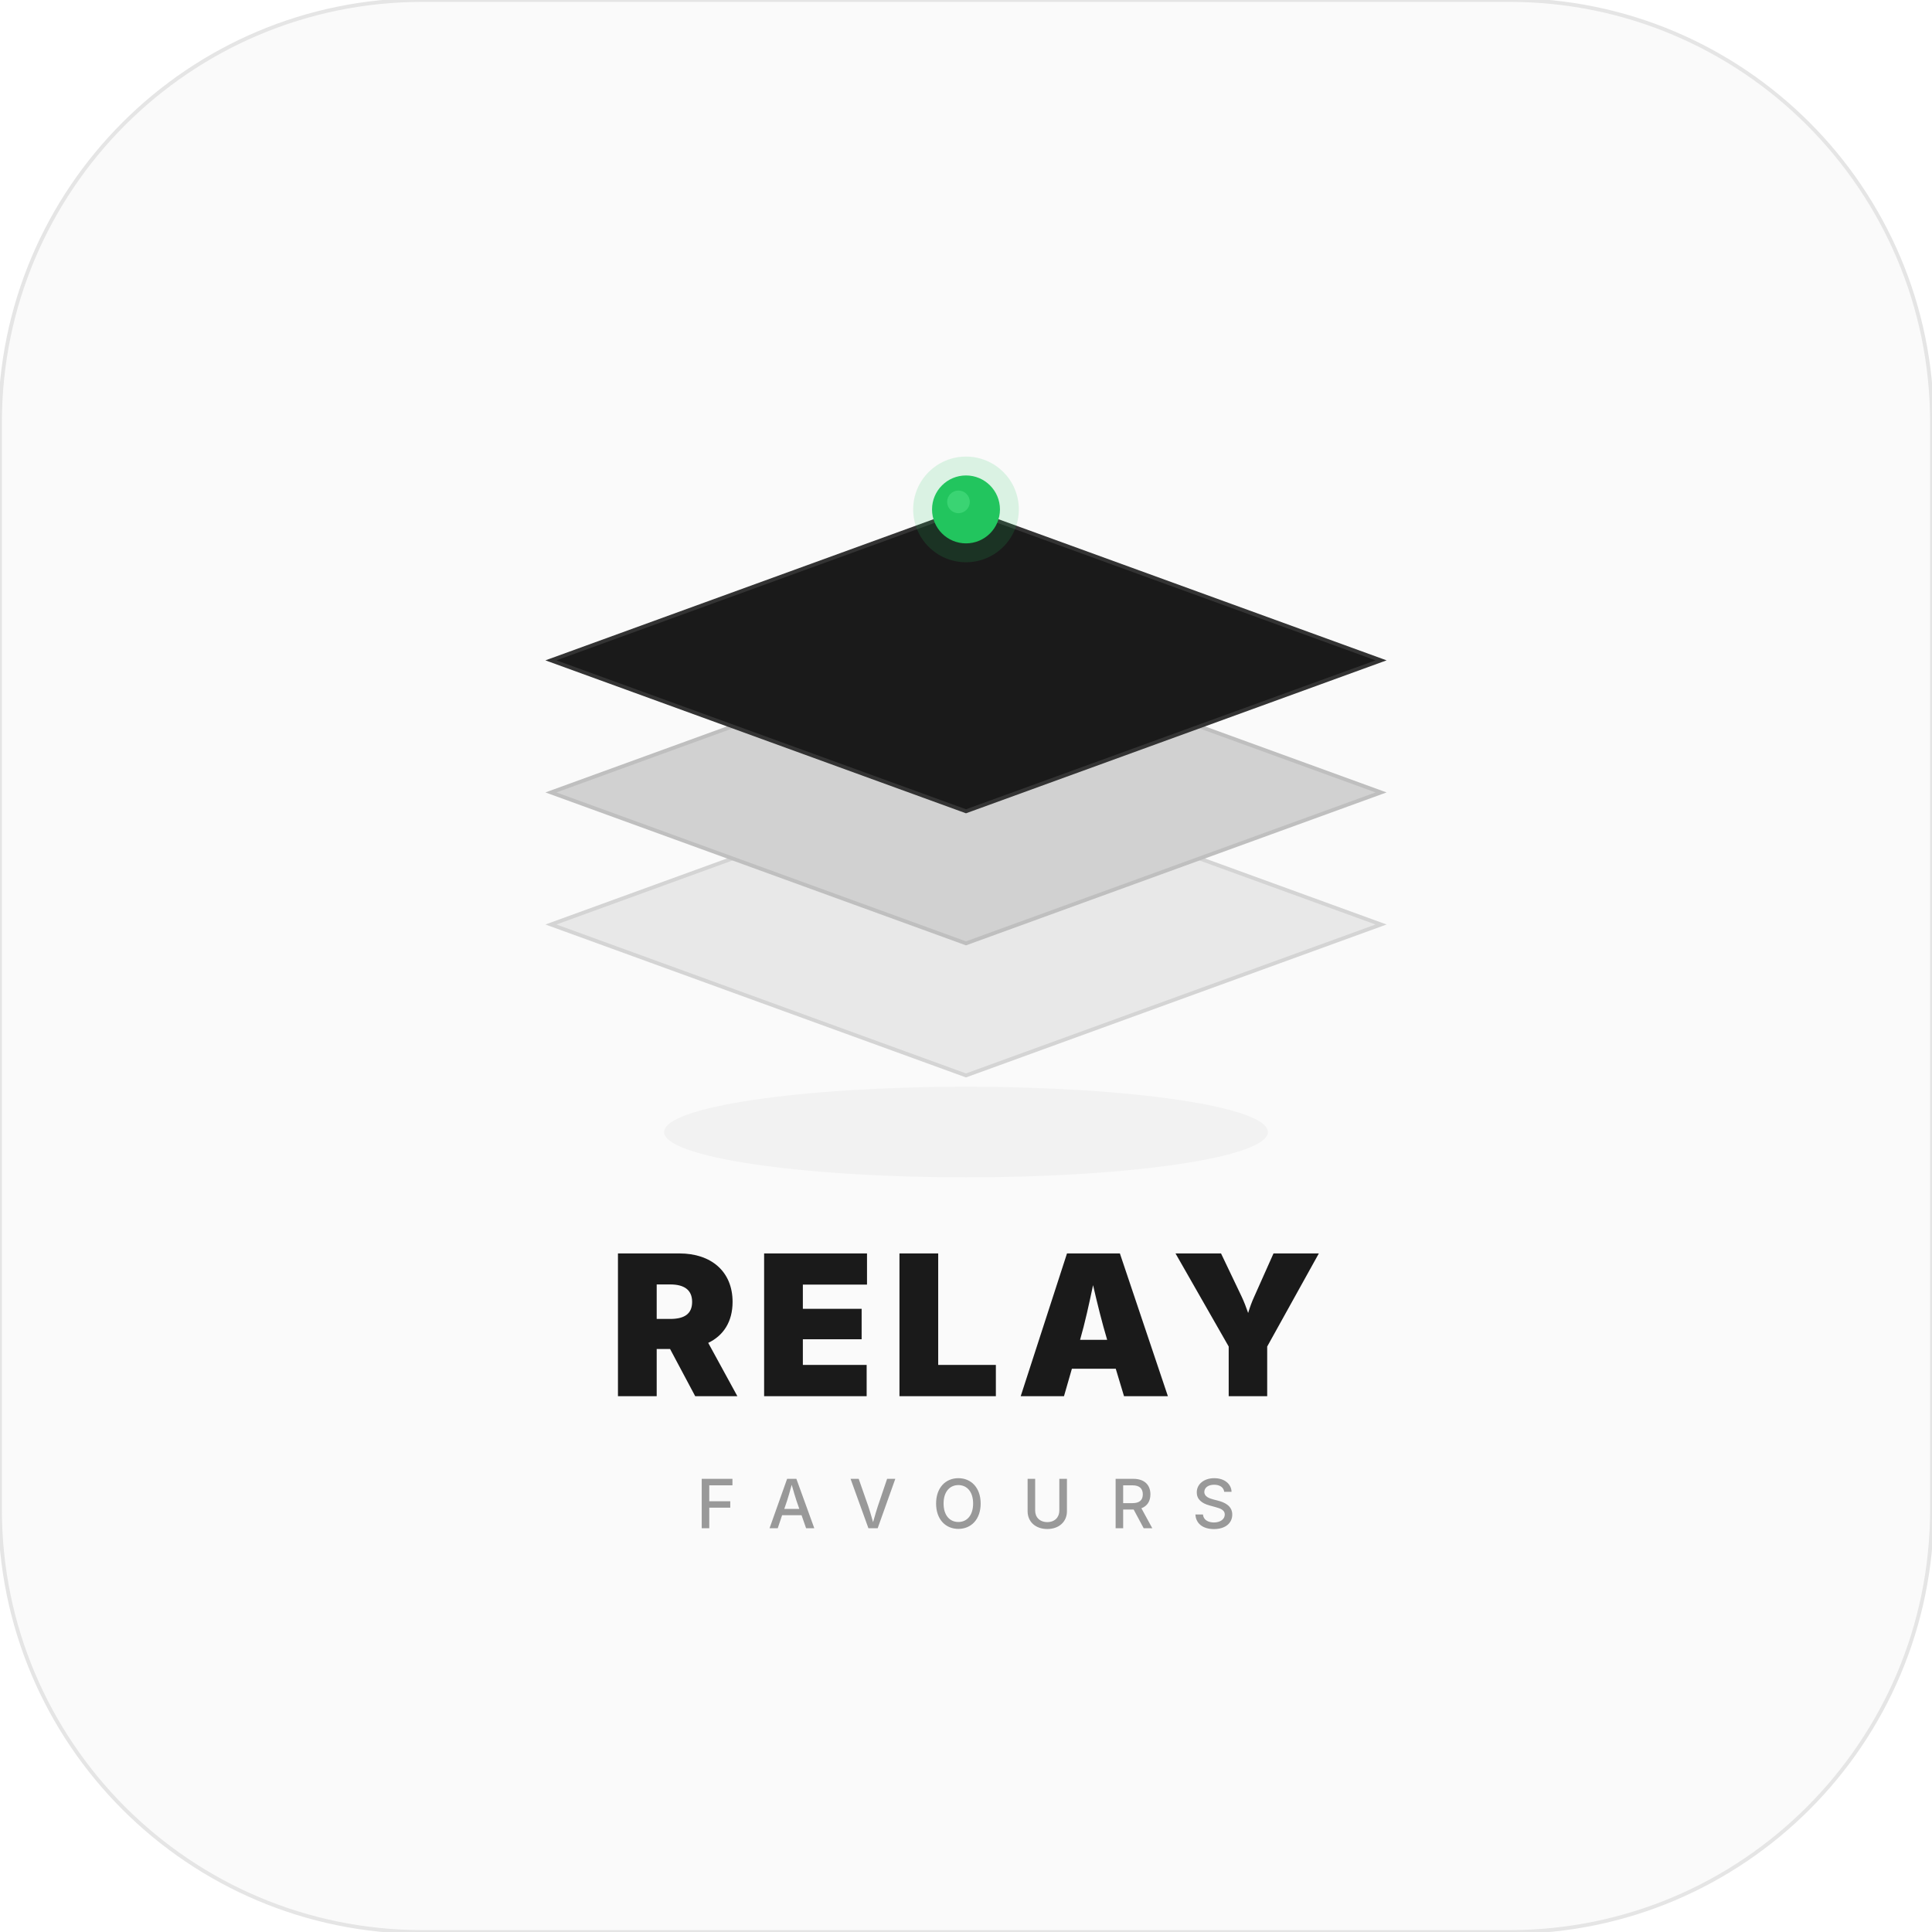
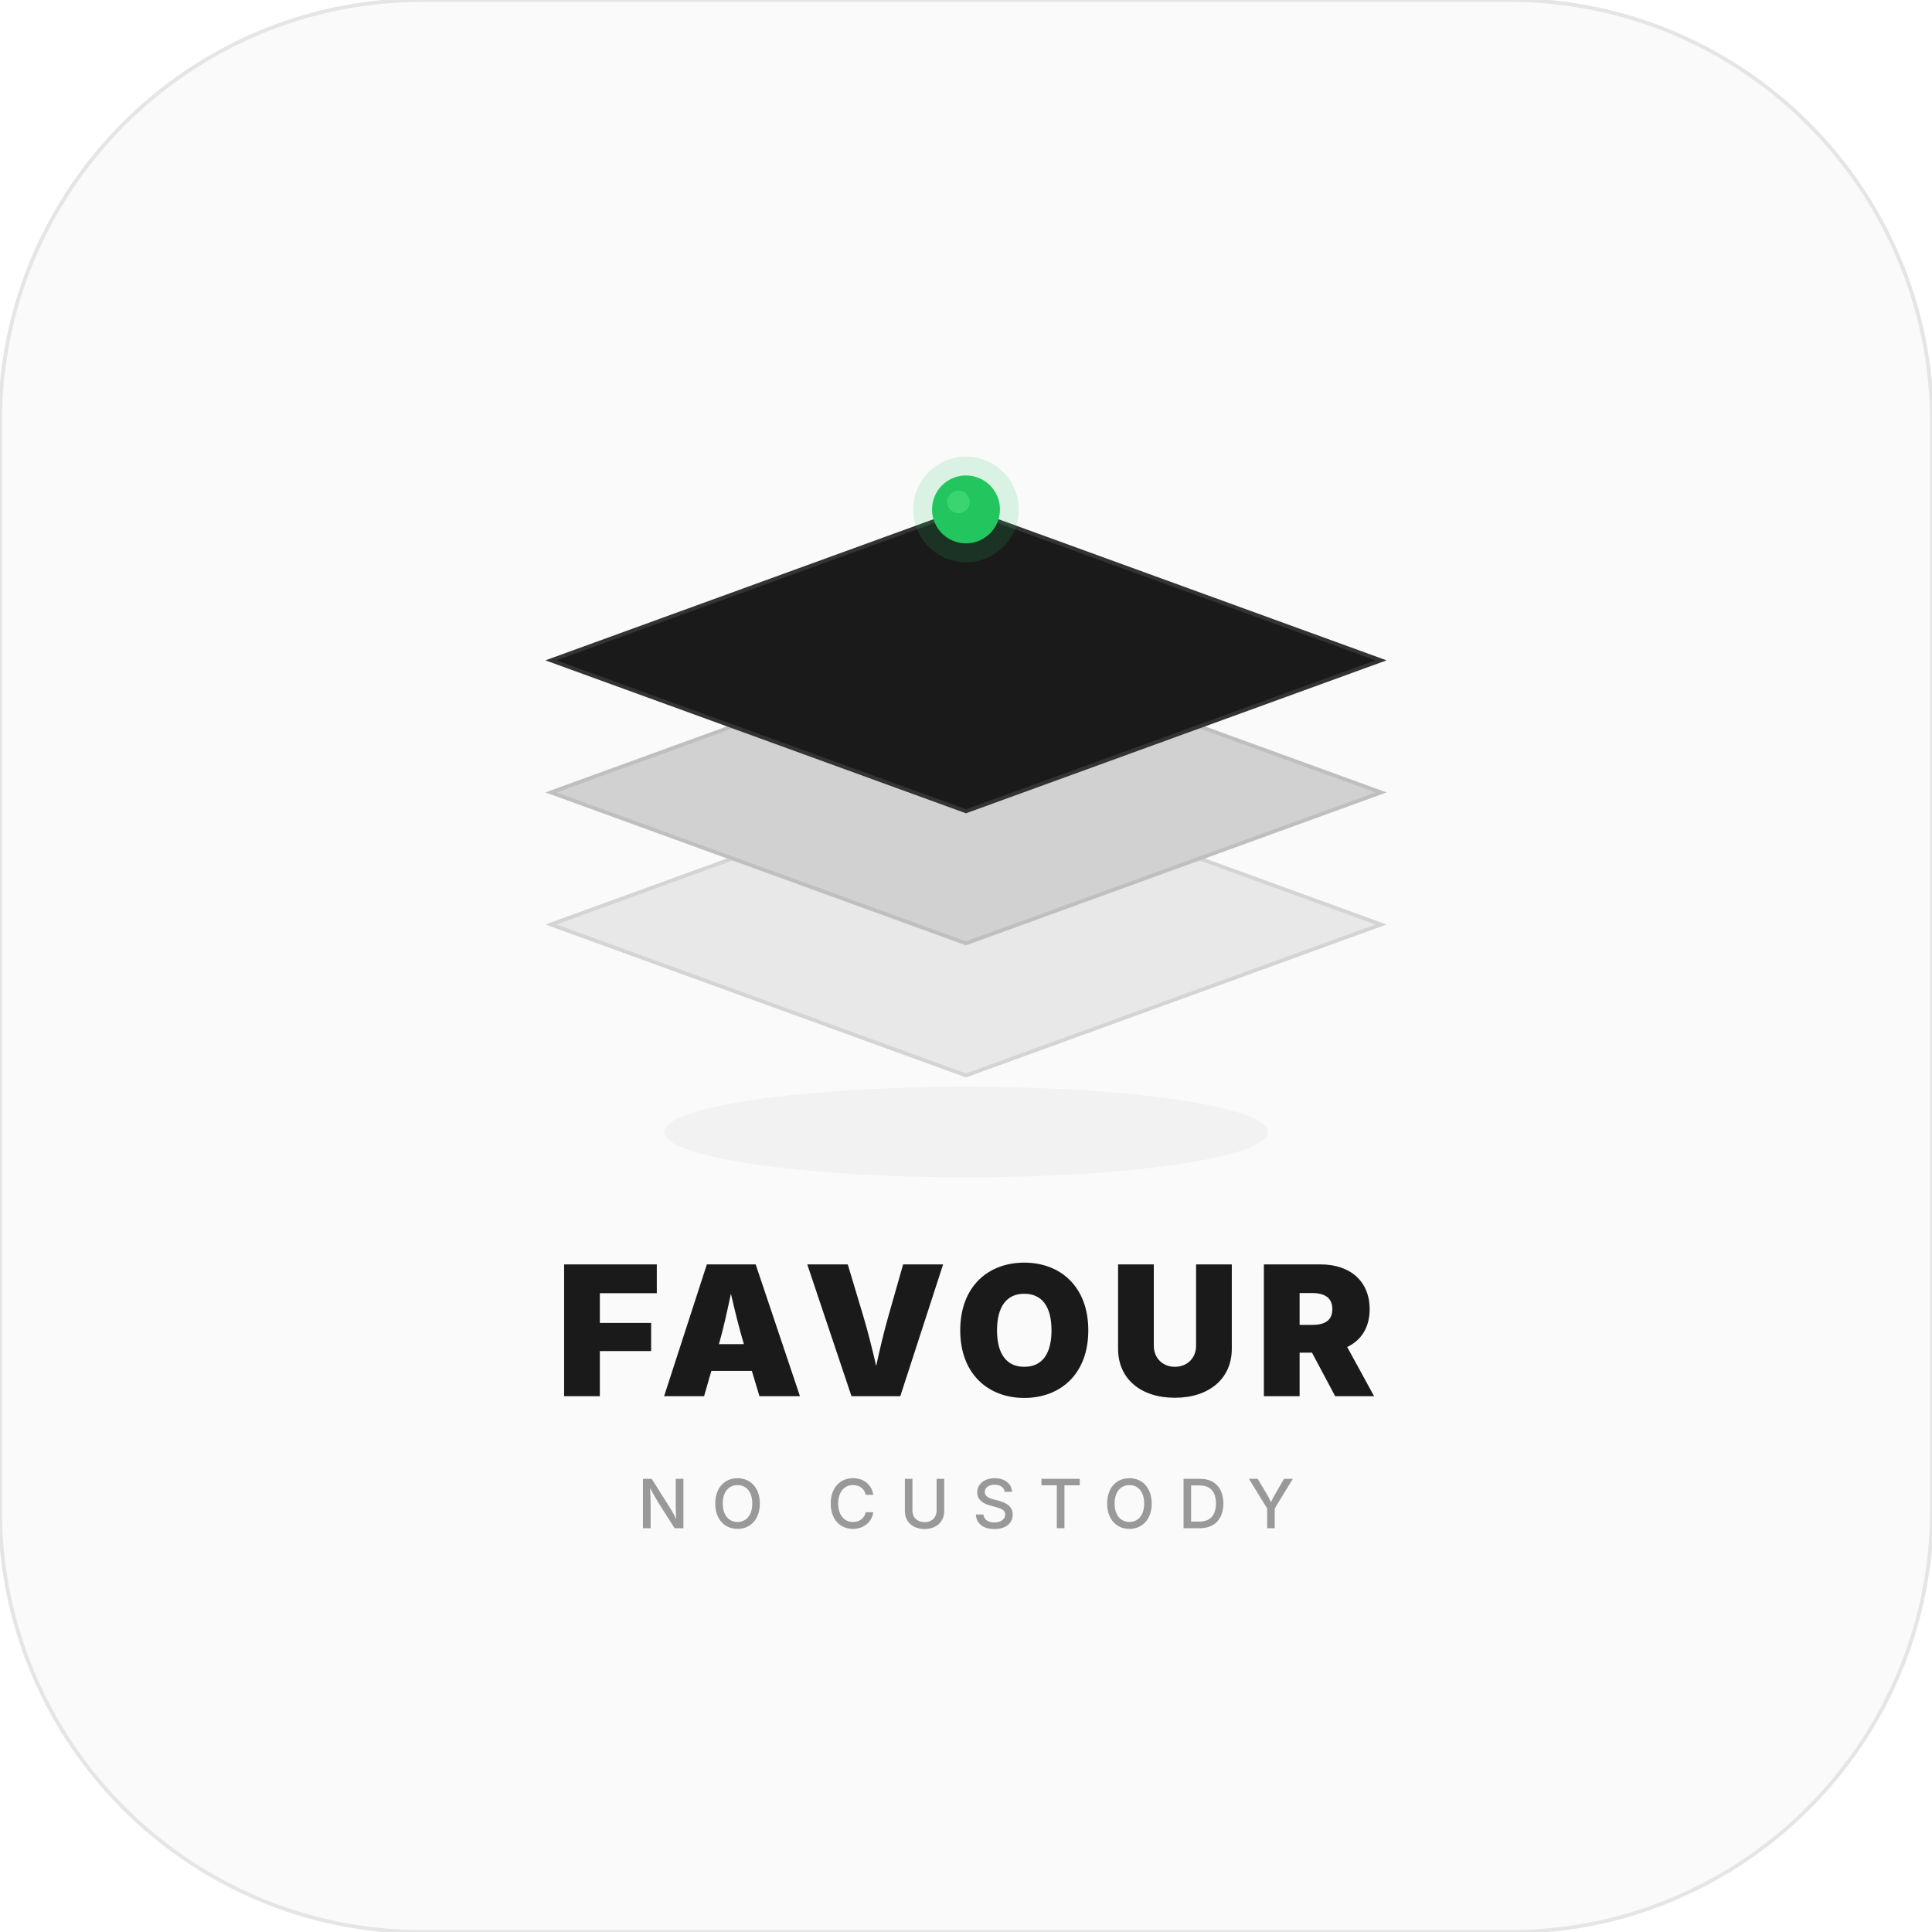
<svg xmlns="http://www.w3.org/2000/svg" width="512" height="512" viewBox="0 0 512 512" fill="none">
  <rect width="512" height="512" rx="112" fill="#FAFAFA" />
  <rect width="512" height="512" rx="112" stroke="#E5E5E5" stroke-width="1" />
  <g transform="translate(256, 210)">
    <ellipse cx="0" cy="90" rx="80" ry="12" fill="#00000008" />
    <path d="M-110 35L0 75L110 35L0 -5Z" fill="#E8E8E8" stroke="#D4D4D4" stroke-width="1" />
    <path d="M-110 0L0 40L110 0L0 -40Z" fill="#D1D1D1" stroke="#BFBFBF" stroke-width="1" />
    <path d="M-110 -35L0 5L110 -35L0 -75Z" fill="#1A1A1A" stroke="#333333" stroke-width="1" />
    <circle cx="0" cy="-75" r="14" fill="#22c55e" opacity="0.15" />
    <circle cx="0" cy="-75" r="9" fill="#22c55e" />
    <circle cx="-2" cy="-77" r="3" fill="#4ade80" opacity="0.6" />
  </g>
-   <text x="256" y="370" text-anchor="middle" font-family="system-ui, -apple-system, sans-serif" font-size="52" font-weight="900" letter-spacing="4" fill="#1A1A1A">RELAY</text>
-   <text x="256" y="405" text-anchor="middle" font-family="system-ui, -apple-system, sans-serif" font-size="18" font-weight="500" letter-spacing="10" fill="#999999">FAVOURS</text>
+   <text x="256" y="370" text-anchor="middle" font-family="system-ui, -apple-system, sans-serif" font-size="48" font-weight="900" letter-spacing="4" fill="#1A1A1A">FAVOUR</text>
+   <text x="256" y="405" text-anchor="middle" font-family="system-ui, -apple-system, sans-serif" font-size="18" font-weight="500" letter-spacing="6" fill="#999999">NO CUSTODY</text>
</svg>
